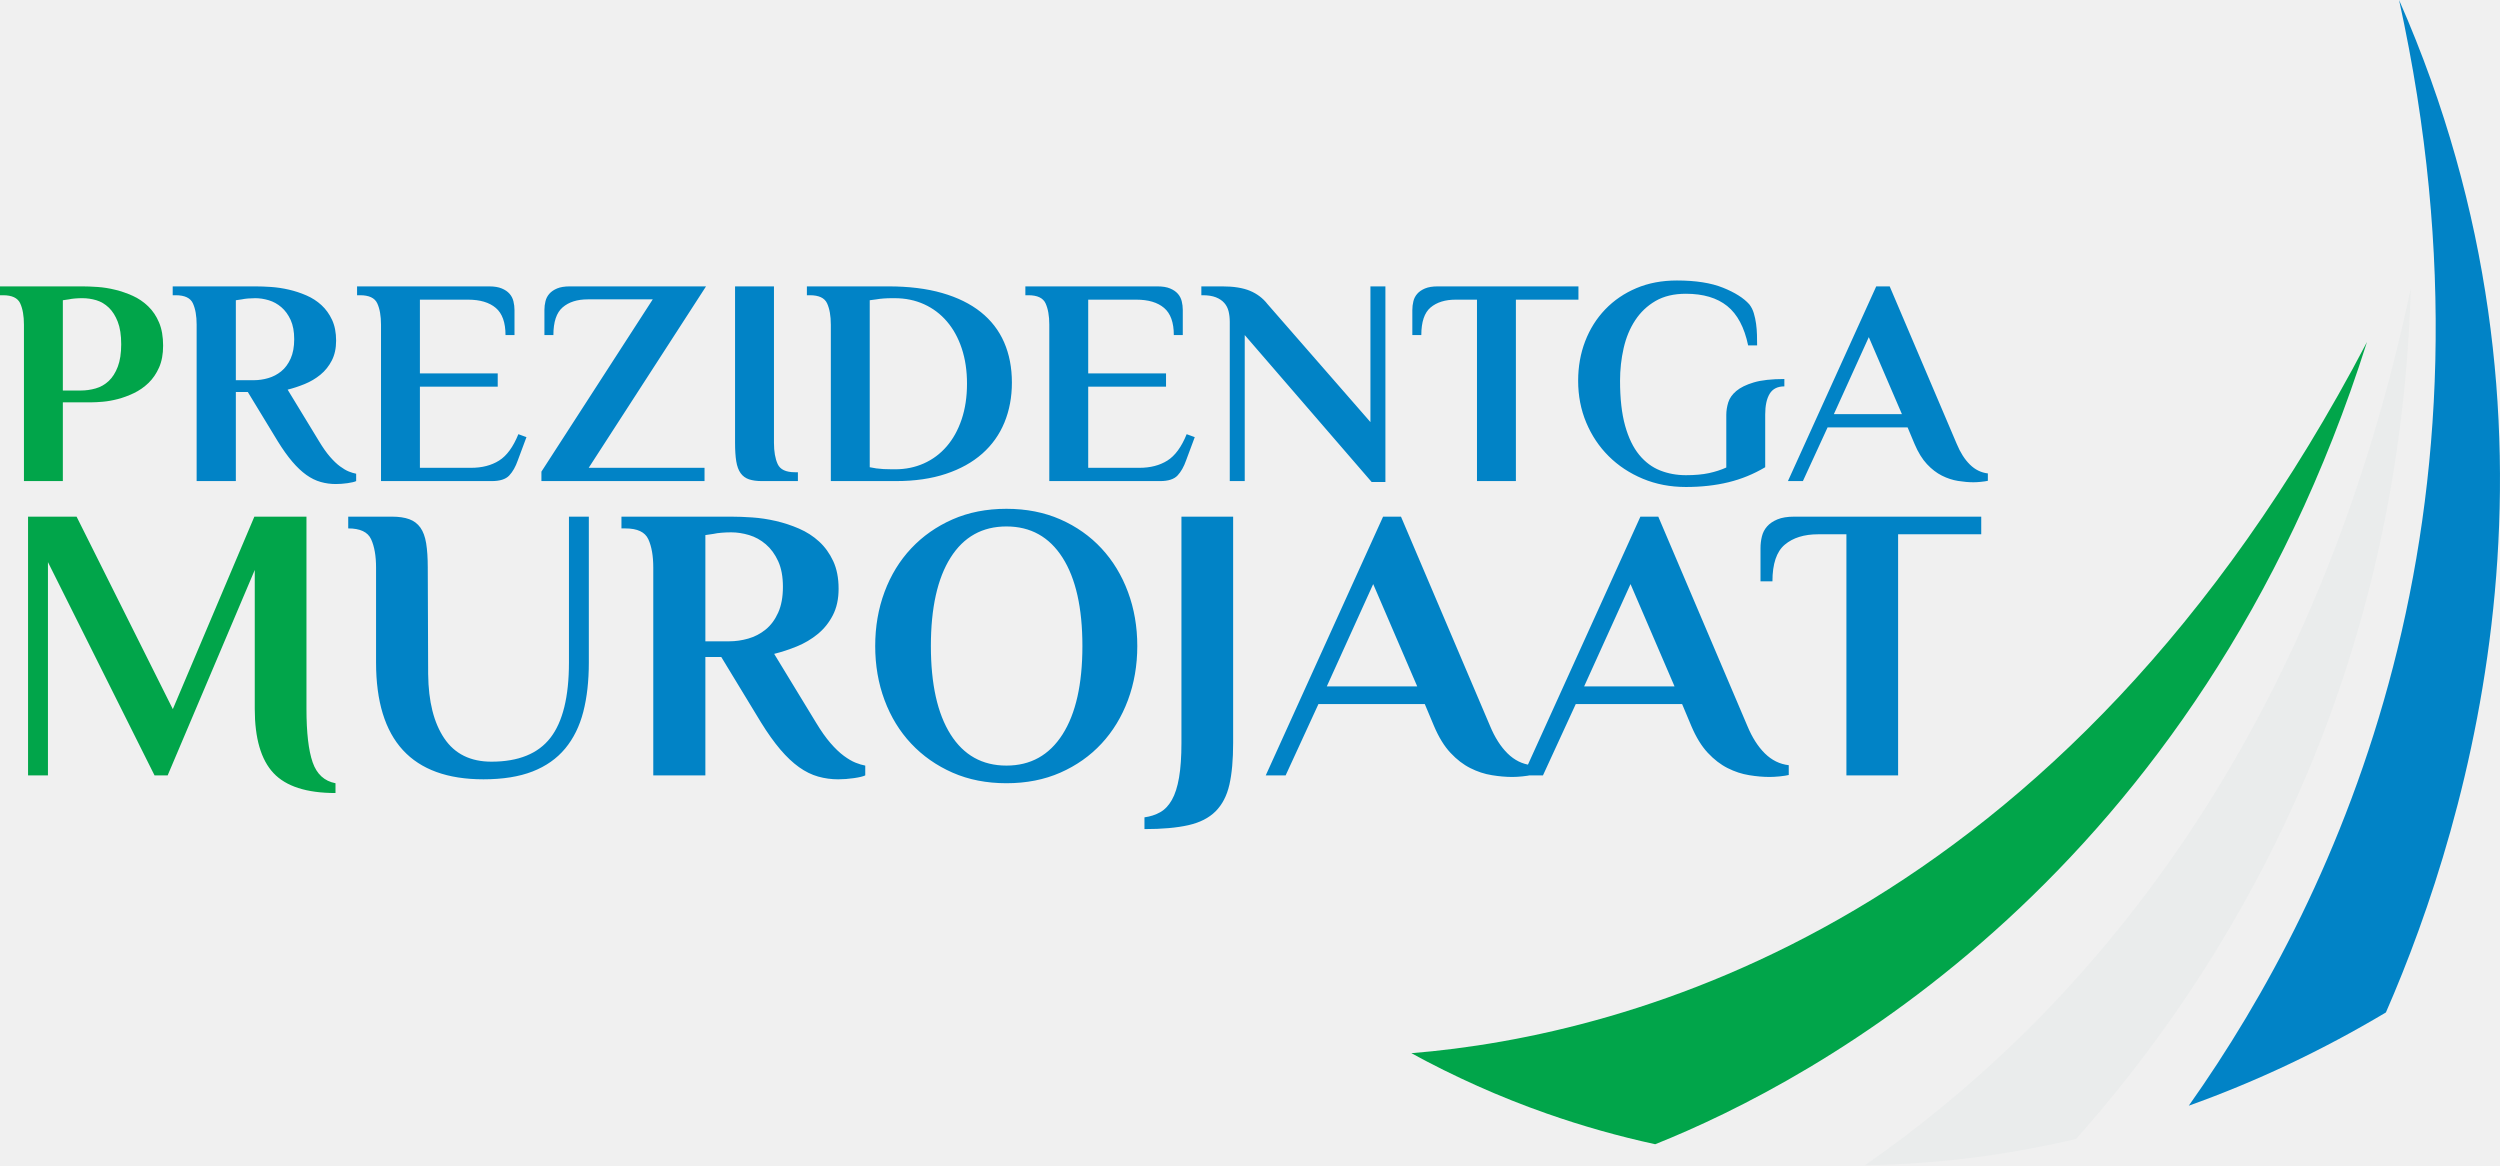
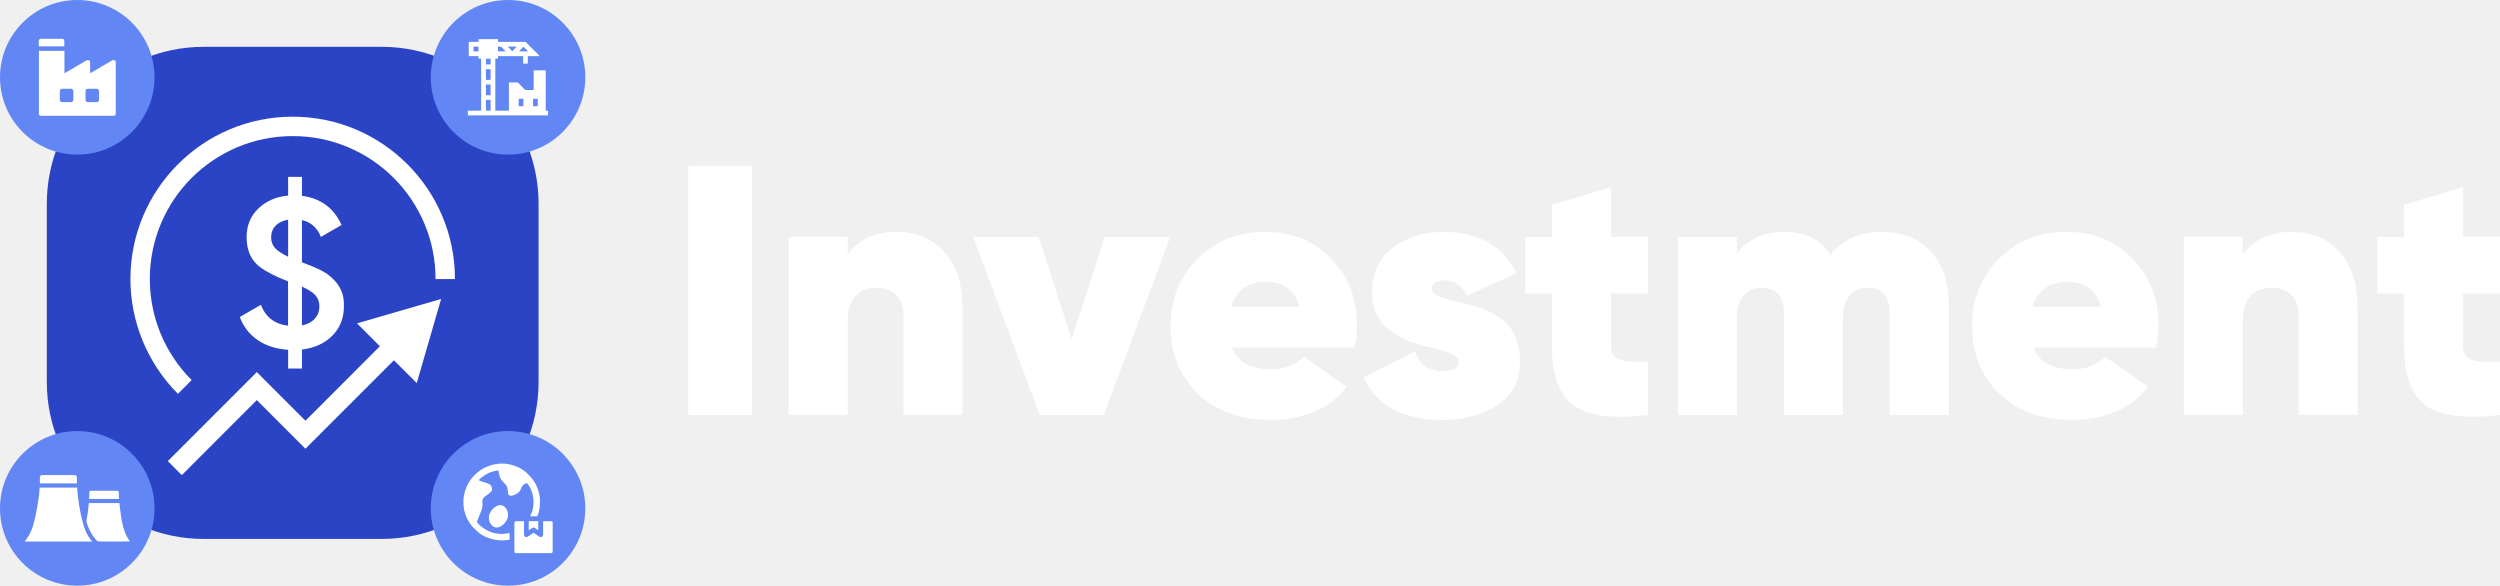
- <svg xmlns="http://www.w3.org/2000/svg" width="236" height="110" viewBox="0 0 236 110" fill="none">
-   <g clip-path="url(#clip0_1343_126065)">
-     <path d="M7.77 28.148C7.544 28.148 7.318 28.157 7.092 28.176C6.866 28.194 6.668 28.222 6.499 28.26C6.291 28.297 6.103 28.324 5.933 28.343V36.865H7.628C8.099 36.865 8.566 36.8 9.027 36.669C9.488 36.54 9.898 36.308 10.256 35.974C10.614 35.639 10.901 35.189 11.117 34.623C11.334 34.057 11.442 33.347 11.442 32.493C11.442 31.639 11.334 30.933 11.117 30.376C10.901 29.819 10.618 29.373 10.27 29.039C9.921 28.706 9.531 28.473 9.098 28.343C8.664 28.213 8.221 28.148 7.77 28.148L7.77 28.148ZM7.77 27.034C8.184 27.034 8.665 27.053 9.21 27.09C9.757 27.127 10.313 27.215 10.877 27.355C11.442 27.493 11.994 27.684 12.53 27.925C13.067 28.167 13.552 28.497 13.986 28.914C14.419 29.332 14.762 29.842 15.016 30.445C15.271 31.049 15.398 31.778 15.398 32.632C15.398 33.431 15.271 34.117 15.016 34.693C14.762 35.268 14.428 35.756 14.014 36.155C13.599 36.554 13.137 36.874 12.629 37.116C12.12 37.357 11.617 37.543 11.118 37.673C10.619 37.802 10.147 37.886 9.705 37.924C9.262 37.961 8.9 37.98 8.617 37.98H5.933V45.414H2.26V30.655C2.26 29.819 2.142 29.146 1.907 28.636C1.672 28.125 1.13 27.87 0.283 27.87H0V27.035H7.769L7.77 27.034H7.77Z" fill="#01A54A" />
-     <path d="M24.101 28.149C23.874 28.149 23.649 28.158 23.422 28.177C23.196 28.195 22.999 28.223 22.829 28.26C22.622 28.297 22.434 28.325 22.264 28.343V35.891H23.959C24.411 35.891 24.863 35.826 25.315 35.696C25.767 35.566 26.177 35.352 26.544 35.055C26.911 34.758 27.208 34.359 27.434 33.858C27.66 33.356 27.773 32.744 27.773 32.02C27.773 31.296 27.66 30.688 27.434 30.196C27.208 29.704 26.916 29.305 26.558 28.998C26.2 28.692 25.805 28.474 25.372 28.344C24.938 28.214 24.515 28.149 24.1 28.149H24.101V28.149ZM23.394 37.005H22.264V45.415H18.563V30.655C18.563 29.82 18.445 29.147 18.21 28.636C17.974 28.125 17.433 27.87 16.585 27.87H16.303V27.034H24.101C24.553 27.034 25.052 27.053 25.598 27.09C26.144 27.127 26.7 27.211 27.265 27.341C27.83 27.471 28.381 27.652 28.917 27.884C29.455 28.116 29.93 28.422 30.345 28.803C30.759 29.184 31.093 29.648 31.347 30.195C31.602 30.743 31.729 31.397 31.729 32.158C31.729 32.883 31.592 33.509 31.319 34.038C31.046 34.567 30.688 35.013 30.245 35.375C29.803 35.737 29.308 36.029 28.762 36.252C28.215 36.475 27.679 36.652 27.152 36.782L30.118 41.655C30.476 42.25 30.82 42.737 31.149 43.117C31.479 43.497 31.794 43.8 32.096 44.022C32.397 44.245 32.675 44.407 32.929 44.51C33.183 44.612 33.414 44.681 33.621 44.719V45.414C33.471 45.489 33.202 45.554 32.816 45.61C32.43 45.665 32.058 45.693 31.7 45.693C31.211 45.693 30.735 45.629 30.274 45.498C29.812 45.368 29.36 45.146 28.917 44.83C28.474 44.514 28.032 44.096 27.59 43.577C27.147 43.057 26.69 42.416 26.22 41.655L23.394 37.005H23.394ZM46.165 27.034C46.656 27.034 47.056 27.099 47.366 27.23C47.678 27.359 47.922 27.526 48.101 27.731C48.28 27.935 48.402 28.172 48.468 28.441C48.534 28.71 48.568 28.984 48.568 29.263V31.63H47.72C47.72 30.441 47.414 29.587 46.802 29.067C46.189 28.548 45.318 28.288 44.188 28.288H39.639V35.25H46.985V36.503H39.639V44.162H44.47C45.506 44.162 46.387 43.934 47.112 43.479C47.838 43.025 48.445 42.194 48.934 40.987L49.698 41.266L48.878 43.466C48.671 44.059 48.403 44.533 48.073 44.886C47.743 45.239 47.193 45.415 46.42 45.415H35.967V30.655C35.967 29.82 35.849 29.147 35.613 28.636C35.378 28.125 34.837 27.87 33.989 27.87H33.707V27.035H46.165V27.034ZM66.649 27.034L55.574 44.162H66.508V45.414H51.11V44.523L61.62 28.26H55.489C54.491 28.26 53.7 28.51 53.116 29.012C52.532 29.513 52.24 30.386 52.24 31.63H51.393V29.262C51.393 28.983 51.426 28.71 51.492 28.441C51.557 28.171 51.68 27.934 51.859 27.731C52.038 27.526 52.282 27.36 52.593 27.229C52.904 27.099 53.305 27.034 53.794 27.034H66.649V27.035L66.649 27.034ZM69.389 27.034H73.062V41.794C73.062 42.63 73.18 43.302 73.415 43.813C73.651 44.324 74.192 44.579 75.04 44.579H75.322V45.415H71.932C71.443 45.415 71.033 45.359 70.703 45.248C70.374 45.136 70.11 44.941 69.912 44.663C69.715 44.384 69.578 44.013 69.502 43.549C69.427 43.085 69.389 42.5 69.389 41.794V27.035V27.034ZM84.222 28.149C83.939 28.149 83.671 28.158 83.417 28.177C83.162 28.195 82.931 28.223 82.725 28.26C82.498 28.297 82.291 28.324 82.103 28.343V44.106C82.292 44.143 82.498 44.18 82.725 44.217C83.12 44.273 83.619 44.301 84.222 44.301H84.504C85.484 44.301 86.388 44.115 87.217 43.744C88.046 43.373 88.762 42.839 89.364 42.142C89.967 41.447 90.438 40.597 90.777 39.595C91.115 38.592 91.285 37.469 91.285 36.225C91.285 34.999 91.121 33.89 90.791 32.897C90.461 31.904 89.995 31.054 89.392 30.349C88.79 29.643 88.069 29.101 87.231 28.72C86.393 28.34 85.465 28.149 84.448 28.149H84.223H84.222L84.222 28.149ZM83.854 27.034C85.794 27.034 87.49 27.243 88.94 27.661C90.39 28.078 91.605 28.677 92.585 29.457C93.564 30.238 94.298 31.189 94.788 32.312C95.278 33.435 95.523 34.702 95.523 36.113C95.523 37.487 95.287 38.745 94.817 39.887C94.346 41.028 93.649 42.007 92.726 42.824C91.803 43.641 90.659 44.277 89.293 44.732C87.928 45.187 86.36 45.414 84.589 45.414H78.43V30.655C78.43 29.819 78.312 29.146 78.077 28.635C77.842 28.125 77.3 27.87 76.453 27.87H76.17V27.034H83.855H83.854ZM109.253 27.034C109.743 27.034 110.143 27.099 110.454 27.23C110.765 27.359 111.01 27.526 111.189 27.731C111.368 27.935 111.49 28.172 111.556 28.441C111.622 28.71 111.655 28.984 111.655 29.263V31.63H110.808C110.808 30.441 110.502 29.587 109.889 29.067C109.277 28.548 108.406 28.288 107.276 28.288H102.727V35.25H110.073V36.503H102.727V44.162H107.558C108.594 44.162 109.474 43.934 110.2 43.479C110.925 43.025 111.532 42.194 112.022 40.987L112.785 41.266L111.966 43.466C111.758 44.059 111.49 44.533 111.161 44.886C110.831 45.239 110.28 45.415 109.508 45.415H99.054V30.655C99.054 29.82 98.936 29.147 98.701 28.636C98.466 28.125 97.924 27.87 97.077 27.87H96.794V27.035H109.253V27.034ZM129.369 39.845V27.034H130.782V45.498H129.482L117.503 31.63V45.415H116.09V30.376C116.09 30.024 116.053 29.694 115.978 29.388C115.903 29.081 115.766 28.816 115.568 28.594C115.37 28.371 115.107 28.195 114.777 28.065C114.447 27.935 114.038 27.87 113.548 27.87H113.407V27.034H115.384C116.458 27.034 117.329 27.174 117.998 27.452C118.666 27.731 119.217 28.148 119.651 28.705L129.369 39.845H129.369ZM149.005 27.034V28.288H143.1V45.414H139.427V28.288H137.421C136.422 28.288 135.632 28.534 135.048 29.025C134.464 29.517 134.172 30.386 134.172 31.63H133.324V29.262C133.324 28.984 133.358 28.71 133.423 28.441C133.489 28.171 133.611 27.935 133.791 27.731C133.97 27.526 134.215 27.36 134.525 27.229C134.836 27.099 135.236 27.034 135.726 27.034H149.005ZM166.635 44.106C165.542 44.756 164.384 45.229 163.159 45.526C161.935 45.823 160.598 45.972 159.147 45.972C157.679 45.972 156.322 45.711 155.079 45.192C153.836 44.672 152.762 43.962 151.858 43.061C150.954 42.161 150.248 41.103 149.739 39.887C149.231 38.67 148.977 37.357 148.977 35.946C148.977 34.609 149.198 33.365 149.64 32.214C150.083 31.063 150.714 30.06 151.533 29.206C152.353 28.352 153.332 27.684 154.472 27.202C155.611 26.718 156.887 26.478 158.3 26.478C160.07 26.478 161.521 26.705 162.651 27.16C163.781 27.614 164.61 28.139 165.137 28.733C165.325 28.975 165.467 29.253 165.56 29.569C165.655 29.884 165.726 30.214 165.773 30.558C165.82 30.901 165.848 31.249 165.858 31.602C165.867 31.955 165.872 32.288 165.872 32.604H165.024C164.666 30.896 164.007 29.657 163.046 28.887C162.086 28.116 160.786 27.731 159.147 27.731C158.018 27.731 157.062 27.959 156.28 28.413C155.498 28.868 154.858 29.476 154.359 30.238C153.86 30.998 153.497 31.875 153.271 32.869C153.045 33.862 152.932 34.888 152.932 35.946C152.932 37.635 153.093 39.051 153.412 40.193C153.732 41.335 154.176 42.249 154.74 42.936C155.305 43.623 155.965 44.115 156.718 44.412C157.471 44.709 158.282 44.858 159.147 44.858C159.995 44.858 160.72 44.793 161.323 44.663C161.926 44.532 162.472 44.356 162.962 44.134V39.176C162.962 38.787 163.022 38.392 163.145 37.993C163.268 37.594 163.522 37.232 163.908 36.907C164.294 36.582 164.845 36.312 165.56 36.099C166.277 35.886 167.237 35.779 168.443 35.779V36.475C167.802 36.475 167.34 36.707 167.058 37.171C166.776 37.635 166.635 38.285 166.635 39.121V44.105V44.106V44.106ZM184.716 41.905C185.055 42.723 185.469 43.373 185.959 43.855C186.449 44.338 187.014 44.616 187.654 44.691V45.386C187.504 45.424 187.292 45.456 187.019 45.484C186.745 45.513 186.505 45.526 186.298 45.526C185.846 45.526 185.361 45.484 184.843 45.401C184.325 45.317 183.816 45.151 183.317 44.9C182.818 44.649 182.348 44.287 181.905 43.814C181.462 43.34 181.071 42.705 180.732 41.906L180.078 40.346H172.525L170.194 45.414H168.781L177.116 27.035H178.387L184.716 41.906L184.716 41.905ZM173.118 39.093H179.541L176.415 31.825L173.118 39.093Z" fill="#0183C6" />
-     <path d="M28.93 66.905C28.93 69.151 29.124 70.835 29.512 71.957C29.9 73.079 30.62 73.739 31.67 73.937V74.862C28.942 74.862 26.99 74.232 25.814 72.975C24.637 71.716 24.049 69.693 24.049 66.905V53.805L15.827 73.196H14.588L4.526 53.064V73.196H2.648V48.772H7.229L16.315 66.942L24.012 48.772H28.93V66.906V66.905Z" fill="#01A54A" />
-     <path d="M40.419 63.649C40.444 66.215 40.95 68.231 41.939 69.7C42.928 71.168 44.411 71.902 46.388 71.902C48.941 71.902 50.799 71.149 51.963 69.644C53.127 68.139 53.709 65.77 53.709 62.539V48.772H55.586V62.539C55.586 64.29 55.411 65.844 55.061 67.201C54.71 68.558 54.141 69.712 53.352 70.662C52.564 71.612 51.538 72.333 50.274 72.827C49.01 73.32 47.464 73.567 45.637 73.567C38.879 73.567 35.5 69.891 35.5 62.539V53.582C35.5 52.472 35.344 51.578 35.03 50.899C34.718 50.221 33.998 49.882 32.872 49.882V48.772H37.002C37.653 48.772 38.197 48.852 38.635 49.012C39.073 49.173 39.423 49.437 39.686 49.808C39.949 50.179 40.13 50.672 40.23 51.288C40.33 51.905 40.381 52.67 40.381 53.583L40.418 63.649L40.419 63.649ZM69.028 50.252C68.727 50.252 68.427 50.264 68.126 50.289C67.826 50.313 67.563 50.35 67.338 50.401C67.062 50.45 66.812 50.487 66.587 50.511V60.54H68.84C69.44 60.54 70.041 60.454 70.642 60.281C71.243 60.108 71.787 59.824 72.274 59.43C72.763 59.035 73.157 58.505 73.457 57.839C73.758 57.173 73.908 56.358 73.908 55.397C73.908 54.433 73.758 53.626 73.457 52.972C73.157 52.318 72.769 51.788 72.293 51.381C71.818 50.974 71.292 50.684 70.717 50.511C70.141 50.339 69.578 50.252 69.027 50.252H69.028ZM68.089 62.021H66.587V73.197H61.669V53.583C61.669 52.472 61.513 51.578 61.199 50.9C60.886 50.221 60.166 49.883 59.041 49.883H58.665V48.772H69.028C69.629 48.772 70.291 48.797 71.017 48.846C71.743 48.896 72.481 49.007 73.232 49.179C73.983 49.352 74.715 49.593 75.429 49.901C76.142 50.21 76.774 50.617 77.325 51.122C77.875 51.628 78.32 52.245 78.657 52.972C78.995 53.7 79.164 54.57 79.164 55.582C79.164 56.544 78.983 57.377 78.62 58.079C78.257 58.783 77.781 59.375 77.193 59.855C76.605 60.337 75.948 60.725 75.223 61.022C74.496 61.318 73.783 61.552 73.082 61.725L77.025 68.201C77.5 68.991 77.957 69.638 78.395 70.144C78.833 70.649 79.252 71.05 79.653 71.347C80.053 71.642 80.421 71.859 80.759 71.995C81.098 72.13 81.404 72.222 81.68 72.272V73.197C81.479 73.296 81.123 73.382 80.609 73.456C80.096 73.53 79.602 73.568 79.126 73.568C78.476 73.568 77.844 73.481 77.231 73.308C76.618 73.135 76.016 72.84 75.429 72.42C74.841 72.001 74.252 71.446 73.664 70.755C73.076 70.064 72.469 69.213 71.843 68.202L68.089 62.021L68.089 62.021ZM102.179 60.984C102.179 57.382 101.553 54.6 100.302 52.639C99.05 50.677 97.286 49.697 95.008 49.697C92.73 49.697 90.972 50.678 89.734 52.639C88.495 54.6 87.875 57.382 87.875 60.984C87.875 64.586 88.495 67.368 89.734 69.329C90.973 71.291 92.73 72.272 95.008 72.272C97.286 72.272 99.05 71.291 100.302 69.329C101.553 67.368 102.179 64.586 102.179 60.984ZM82.619 60.984C82.619 59.158 82.912 57.456 83.501 55.877C84.089 54.298 84.927 52.929 86.016 51.769C87.105 50.61 88.407 49.697 89.921 49.03C91.435 48.365 93.13 48.031 95.008 48.031C96.885 48.031 98.582 48.365 100.096 49.03C101.609 49.697 102.905 50.61 103.981 51.769C105.057 52.929 105.89 54.298 106.478 55.877C107.065 57.456 107.36 59.158 107.36 60.984C107.36 62.81 107.065 64.512 106.478 66.091C105.89 67.67 105.057 69.04 103.981 70.199C102.905 71.359 101.609 72.271 100.096 72.938C98.581 73.604 96.885 73.937 95.008 73.937C93.13 73.937 91.435 73.604 89.921 72.938C88.407 72.271 87.105 71.359 86.016 70.199C84.927 69.04 84.089 67.67 83.501 66.091C82.912 64.512 82.619 62.81 82.619 60.984ZM116.408 70.125C116.408 71.729 116.29 73.049 116.052 74.085C115.814 75.121 115.382 75.953 114.757 76.583C114.131 77.212 113.274 77.65 112.185 77.896C111.096 78.143 109.714 78.267 108.037 78.267V77.157C108.587 77.082 109.082 76.922 109.519 76.676C109.957 76.429 110.327 76.04 110.627 75.51C110.927 74.979 111.152 74.276 111.302 73.4C111.453 72.524 111.528 71.433 111.528 70.125V48.772H116.408V70.125V70.126V70.125ZM140.662 68.534C141.113 69.619 141.663 70.483 142.314 71.124C142.965 71.766 143.716 72.136 144.566 72.234V73.16C144.366 73.209 144.085 73.252 143.722 73.29C143.359 73.327 143.04 73.345 142.764 73.345C142.164 73.345 141.519 73.29 140.831 73.177C140.143 73.067 139.467 72.845 138.803 72.511C138.14 72.179 137.514 71.698 136.926 71.068C136.338 70.439 135.819 69.594 135.369 68.533L134.499 66.461H124.462L121.364 73.196H119.487L130.563 48.772H132.253L140.662 68.534H140.662ZM125.25 64.796H133.785L129.63 55.137L125.25 64.796ZM164.953 68.534C165.404 69.619 165.954 70.483 166.605 71.124C167.256 71.766 168.007 72.136 168.858 72.234V73.16C168.657 73.209 168.376 73.252 168.013 73.29C167.65 73.327 167.331 73.345 167.055 73.345C166.455 73.345 165.81 73.29 165.121 73.177C164.433 73.067 163.758 72.845 163.094 72.511C162.431 72.179 161.805 71.698 161.217 71.068C160.629 70.439 160.11 69.594 159.66 68.533L158.79 66.461H148.753L145.656 73.196H143.778L154.854 48.772H156.543L164.953 68.534ZM149.541 64.796H158.076L153.922 55.137L149.542 64.796H149.541ZM187.029 48.772V50.437H179.182V73.196H174.301V50.437H171.636C170.309 50.437 169.258 50.764 168.482 51.418C167.706 52.071 167.318 53.224 167.318 54.878H166.192V51.732C166.192 51.361 166.235 50.998 166.323 50.641C166.411 50.283 166.573 49.968 166.811 49.697C167.049 49.425 167.374 49.203 167.787 49.031C168.2 48.858 168.732 48.772 169.383 48.772H187.028H187.029V48.772Z" fill="#0183C6" />
-     <path fill-rule="evenodd" clip-rule="evenodd" d="M206.621 104.378C213.016 102.092 219.25 99.141 225.23 95.574C233.308 77.078 244.15 40.181 226.472 0C237.192 48.801 220.86 84.252 206.621 104.378Z" fill="#0183C6" />
-     <path fill-rule="evenodd" clip-rule="evenodd" d="M176.047 109.999C182.74 109.909 189.414 109.062 195.978 107.52C209.849 91.939 226.448 65.455 227.584 27.197C218.123 71.958 195.223 96.689 176.047 109.999H176.047Z" fill="#EAECEC" />
-     <path fill-rule="evenodd" clip-rule="evenodd" d="M146.033 105.126C149.411 106.312 152.822 107.269 156.251 108.016C171.202 102.04 207.425 82.782 223.442 32.288C194.683 87.239 153.581 97.771 133.232 99.421C137.287 101.638 141.555 103.555 146.033 105.127L146.033 105.126H146.033Z" fill="#01A54A" />
+ <svg xmlns="http://www.w3.org/2000/svg" width="461" height="108" viewBox="0 0 461 108" fill="none">
+   <g clip-path="url(#clip0_3390_3916)">
+     <path fill-rule="evenodd" clip-rule="evenodd" d="M126.925 76.512V30.567H138.664V76.512H126.925ZM165.423 42.768C169.051 42.768 171.973 44.009 174.174 46.478C176.388 48.948 177.482 52.418 177.482 56.877V76.498H166.597V58.252C166.597 56.583 166.157 55.315 165.29 54.407C164.409 53.513 163.209 53.059 161.688 53.059C159.981 53.059 158.66 53.58 157.726 54.607C156.792 55.635 156.312 57.117 156.312 59.039V76.498H145.427V43.675H156.312V46.959C158.286 44.156 161.315 42.754 165.436 42.754L165.423 42.768ZM197.625 62.523L203.721 43.689H215.793L203.521 76.512H191.715L179.443 43.689H191.515L197.611 62.523H197.625ZM249.769 64.098H227.145C228.239 66.768 230.693 68.102 234.495 68.102C236.816 68.102 238.804 67.342 240.458 65.806L248.328 71.319C245.14 75.391 240.431 77.419 234.228 77.419C228.679 77.419 224.21 75.804 220.849 72.561C217.527 69.277 215.86 65.139 215.86 60.16C215.86 55.181 217.501 51.084 220.782 47.76C224.064 44.436 228.239 42.768 233.308 42.768C238.377 42.768 242.245 44.409 245.447 47.693C248.635 50.937 250.236 55.048 250.236 60.027C250.236 61.562 250.089 62.91 249.782 64.098H249.769ZM227.012 56.556H239.604C238.777 53.499 236.723 51.965 233.441 51.965C230.16 51.965 227.932 53.499 227.012 56.556ZM264.002 53.273C264.002 53.847 264.469 54.314 265.416 54.688C266.35 55.061 267.79 55.462 269.711 55.902C271.019 56.169 272.233 56.503 273.353 56.917C274.474 57.331 275.581 57.918 276.701 58.692C277.822 59.453 278.689 60.507 279.329 61.842C279.969 63.177 280.276 64.699 280.276 66.407C280.276 70.211 278.876 72.988 276.074 74.737C273.233 76.525 269.911 77.433 266.11 77.433C258.76 77.433 253.864 74.83 251.423 69.624L260.934 64.832C261.761 67.235 263.468 68.436 266.056 68.436C268.031 68.436 269.004 67.849 269.004 66.661C269.004 66.087 268.551 65.62 267.657 65.246C266.763 64.872 265.323 64.445 263.362 63.965C262.054 63.697 260.854 63.337 259.787 62.883C258.72 62.429 257.626 61.829 256.505 61.081C255.385 60.334 254.531 59.346 253.917 58.091C253.304 56.85 252.997 55.408 252.997 53.793C252.997 50.296 254.291 47.586 256.865 45.651C259.44 43.729 262.548 42.768 266.176 42.768C272.606 42.768 277.115 45.304 279.689 50.376L270.512 54.514C269.551 52.632 268.191 51.697 266.443 51.697C264.829 51.697 264.015 52.218 264.015 53.273H264.002ZM303.887 43.689V54.127H297.071V63.644C297.071 65.046 297.564 65.927 298.551 66.3C299.539 66.674 301.313 66.794 303.901 66.661V76.512C297.431 77.299 292.842 76.712 290.121 74.737C287.493 72.681 286.186 69.064 286.186 63.911V54.127H281.263V43.689H286.186V37.775L297.071 34.492V43.675H303.887V43.689ZM347.054 42.768C350.856 42.768 353.87 43.982 356.071 46.412C358.286 48.841 359.38 52.178 359.38 56.423V76.512H348.428V57.678C348.428 54.621 347.067 53.086 344.359 53.086C342.919 53.086 341.798 53.566 341.011 54.527C340.224 55.488 339.837 56.85 339.837 58.599V76.512H328.952V57.678C328.952 54.621 327.578 53.086 324.817 53.086C323.376 53.086 322.256 53.566 321.469 54.527C320.682 55.488 320.281 56.85 320.281 58.599V76.512H309.396V43.689H320.281V46.772C322.296 44.102 325.244 42.768 329.139 42.768C333.034 42.768 335.702 44.169 337.529 46.972C339.797 44.169 342.972 42.768 347.04 42.768H347.054ZM397.557 64.098H374.933C376.027 66.768 378.482 68.102 382.283 68.102C384.605 68.102 386.592 67.342 388.246 65.806L396.117 71.319C392.928 75.391 388.22 77.419 382.017 77.419C376.467 77.419 371.999 75.804 368.637 72.561C365.316 69.277 363.648 65.139 363.648 60.16C363.648 55.181 365.289 51.084 368.57 47.76C371.852 44.436 376.027 42.768 381.096 42.768C386.165 42.768 390.034 44.409 393.235 47.693C396.423 50.937 398.024 55.048 398.024 60.027C398.024 61.562 397.877 62.91 397.571 64.098H397.557ZM374.8 56.556H387.393C386.565 53.499 384.511 51.965 381.23 51.965C377.948 51.965 375.72 53.499 374.8 56.556ZM422.689 42.768C426.317 42.768 429.239 44.009 431.44 46.478C433.654 48.948 434.748 52.418 434.748 56.877V76.498H423.863V58.252C423.863 56.583 423.422 55.315 422.555 54.407C421.688 53.499 420.474 53.059 418.954 53.059C417.246 53.059 415.926 53.58 414.992 54.607C414.058 55.635 413.578 57.117 413.578 59.039V76.498H402.693V43.675H413.578V46.959C415.552 44.156 418.58 42.754 422.702 42.754L422.689 42.768ZM461 43.689V54.127H454.183V63.644C454.183 65.046 454.677 65.927 455.664 66.3C456.651 66.674 458.425 66.794 461.013 66.661V76.512C454.544 77.299 449.955 76.712 447.234 74.737C444.606 72.681 443.298 69.064 443.298 63.911V54.127H438.376V43.689H443.298V37.775L454.183 34.492V43.675H461V43.689Z" fill="white" />
+     <path d="M37.551 8.636H70.393C86.347 8.636 99.313 21.597 99.313 37.575V70.438C99.313 86.403 86.36 99.377 70.393 99.377H37.551C21.597 99.377 8.631 86.416 8.631 70.438V37.575C8.631 21.611 21.584 8.636 37.551 8.636Z" fill="#2B44C6" />
+     <path d="M14.247 0C22.117 0 28.493 6.394 28.493 14.256C28.493 22.131 22.104 28.512 14.247 28.512C6.39 28.512 0 22.131 0 14.256C0 6.394 6.39 0 14.247 0Z" fill="#6287F4" />
+     <path d="M28.493 93.744C28.493 85.871 22.115 79.488 14.247 79.488C6.378 79.488 0 85.871 0 93.744C0 101.617 6.378 108 14.247 108C22.115 108 28.493 101.617 28.493 93.744Z" fill="#6287F4" />
+     <path d="M107.93 93.744C107.93 85.871 101.551 79.488 93.683 79.488C85.815 79.488 79.436 85.871 79.436 93.744C79.436 101.617 85.815 108 93.683 108C101.551 108 107.93 101.617 107.93 93.744Z" fill="#6287F4" />
+     <path d="M107.93 14.256C107.93 6.383 101.551 0 93.683 0C85.815 0 79.436 6.383 79.436 14.256C79.436 22.129 85.815 28.512 93.683 28.512C101.551 28.512 107.93 22.129 107.93 14.256Z" fill="#6287F4" />
+     <path fill-rule="evenodd" clip-rule="evenodd" d="M32.815 72.627C30.014 69.824 27.826 66.514 26.332 62.91C24.838 59.306 24.051 55.422 24.051 51.457C24.051 43.195 27.399 35.706 32.815 30.287C38.231 24.868 45.701 21.517 53.972 21.517C62.242 21.517 69.712 24.868 75.128 30.287C80.544 35.706 83.892 43.181 83.892 51.457H80.317C80.317 44.182 77.369 37.589 72.607 32.81C67.845 28.045 61.255 25.095 53.972 25.095C46.688 25.095 40.112 28.045 35.337 32.81C30.574 37.575 27.626 44.169 27.626 51.457C27.626 54.968 28.32 58.385 29.627 61.548C30.934 64.699 32.869 67.609 35.337 70.091L32.815 72.614V72.627Z" fill="white" />
+     <path fill-rule="evenodd" clip-rule="evenodd" d="M63.416 56.489C63.416 58.665 62.709 60.454 61.295 61.882C59.881 63.31 58.014 64.165 55.679 64.458V67.956H53.132V64.498C50.957 64.365 49.103 63.778 47.556 62.736C46.008 61.695 44.901 60.267 44.221 58.452L48.102 56.209C48.996 58.492 50.664 59.773 53.118 60.053V51.884C50.864 51.017 49.13 50.136 47.902 49.215C46.275 47.96 45.475 46.145 45.475 43.755C45.475 41.58 46.208 39.804 47.676 38.416C49.116 37.055 50.931 36.267 53.132 36.067V32.61H55.679V36.107C59.161 36.574 61.589 38.376 62.976 41.486L59.174 43.689C58.494 41.993 57.333 40.952 55.679 40.592V48.361C56.666 48.748 57.307 49.001 57.56 49.108C59.134 49.735 60.268 50.376 60.975 51.03C62.723 52.525 63.536 54.34 63.403 56.489H63.416ZM49.997 43.769C49.997 44.556 50.237 45.21 50.704 45.731C51.171 46.251 51.984 46.785 53.132 47.346V40.512C52.158 40.672 51.397 41.032 50.837 41.606C50.277 42.18 49.997 42.901 49.997 43.769ZM55.679 52.872V60.013C56.693 59.8 57.493 59.386 58.054 58.759C58.614 58.131 58.894 57.384 58.894 56.516C58.894 55.648 58.641 54.981 58.147 54.434C57.654 53.887 56.827 53.366 55.679 52.859V52.872Z" fill="white" />
+     <path fill-rule="evenodd" clip-rule="evenodd" d="M58.054 75.858L70.046 63.844L65.831 59.626L81.344 55.128L76.849 70.638L72.634 66.434L60.628 78.434L56.319 82.745L47.355 73.775L33.576 87.564L33.522 87.617L30.948 85.028L31.015 84.961L47.355 68.61L56.319 77.579L58.054 75.858Z" fill="white" />
+     <path fill-rule="evenodd" clip-rule="evenodd" d="M89.602 18.421H90.469V20.409H89.602V18.421ZM98.299 18.22H99.166V19.582H98.299V18.22ZM95.644 18.22H96.511V19.582H95.644V18.22ZM89.602 15.591H90.469V17.553H89.602V15.591ZM89.602 12.761H90.469V14.723H89.602V12.761ZM89.602 10.825H90.469V11.893H89.602V10.825ZM96.525 8.623L97.378 9.464H95.698L96.525 8.623ZM91.816 8.596H92.336C92.43 8.596 92.71 8.93 92.79 9.01C92.91 9.13 93.15 9.344 93.23 9.464H91.816V8.596ZM87.307 8.596H88.228V9.464H87.307V8.596ZM93.63 8.596H95.284L94.457 9.437L93.63 8.596ZM88.228 7.715H86.44V10.345H88.228V10.812H88.721V20.409H86.267V21.277H101.06V20.409H100.633V12.975H98.406V16.592H96.898C96.765 16.592 95.564 15.204 95.431 15.204H93.843V20.409H91.336V10.812H91.829V10.345H96.458V11.733H97.325V10.345H99.499C99.459 10.211 98.326 9.13 98.206 9.01C97.979 8.783 97.779 8.583 97.552 8.356C97.458 8.263 96.952 7.715 96.871 7.715H91.843V7.221H88.254V7.715H88.228Z" fill="white" />
+     <path fill-rule="evenodd" clip-rule="evenodd" d="M85.453 92.316C85.453 93.744 85.586 94.345 86.106 95.559C86.2 95.773 86.293 95.92 86.4 96.107C86.507 96.294 86.6 96.454 86.733 96.627C86.867 96.801 86.96 96.934 87.107 97.108L88.187 98.162C88.281 98.243 88.347 98.282 88.441 98.349C88.614 98.469 88.774 98.576 88.948 98.683C89.121 98.79 89.308 98.897 89.495 98.977C90.842 99.577 92.469 99.844 93.977 99.497V98.282C93.977 98.282 93.029 98.443 92.616 98.469C92.389 98.483 92.296 98.443 92.096 98.429C91.469 98.416 90.842 98.243 90.375 98.056C89.521 97.735 88.414 96.961 87.947 96.254L88.214 95.493C88.481 94.839 88.974 93.851 88.974 93.17C88.974 92.396 88.734 92.076 89.548 91.462C89.895 91.208 90.735 90.687 90.735 90.3C90.735 89.593 90.428 89.313 89.761 89.072C89.241 88.885 88.681 88.805 88.281 88.538C88.481 88.245 89.188 87.737 89.495 87.551C90.135 87.163 90.762 86.937 91.535 86.803C91.602 86.803 91.682 86.776 91.762 86.763C92.016 86.723 91.896 86.683 92.002 87.31C92.162 88.178 92.416 88.498 93.003 89.099C93.19 89.286 93.363 89.459 93.47 89.726C93.83 90.634 93.443 91.208 94.017 91.382C94.323 91.475 94.657 91.355 94.91 91.235C96.284 90.621 95.871 90.033 96.458 89.473C96.644 89.286 96.911 89.152 97.205 89.072L97.658 89.766C97.792 89.98 97.925 90.314 98.019 90.554C98.512 91.875 98.512 93.317 98.019 94.612C97.938 94.812 97.818 95.026 97.778 95.213H99.059C99.472 94.358 99.579 93.344 99.579 92.303C99.579 91.048 99.032 89.473 98.299 88.498C97.565 87.524 96.671 86.656 95.537 86.149C93.51 85.241 91.576 85.268 89.534 86.149C89.321 86.243 89.174 86.336 88.988 86.443C88.787 86.563 88.654 86.643 88.481 86.776C87.8 87.297 87.28 87.751 86.76 88.485C86.546 88.792 86.293 89.192 86.133 89.553C85.813 90.287 85.466 91.261 85.466 92.316H85.453Z" fill="white" />
+     <path fill-rule="evenodd" clip-rule="evenodd" d="M94.857 96.4V101.7C94.857 101.873 94.977 101.993 95.15 101.993H101.62C101.793 101.993 101.914 101.873 101.914 101.7V96.4C101.914 96.227 101.793 96.107 101.62 96.107H100.153V98.536C100.153 98.843 99.939 99.057 99.713 99.057C99.552 99.057 99.166 98.763 99.032 98.669C98.805 98.523 98.605 98.389 98.392 98.242C98.178 98.389 97.978 98.523 97.752 98.669C97.458 98.87 97.058 99.257 96.751 98.897C96.684 98.816 96.631 98.683 96.631 98.536V96.107H95.164C94.99 96.107 94.87 96.227 94.87 96.4H94.857Z" fill="white" />
+     <path fill-rule="evenodd" clip-rule="evenodd" d="M90.148 95.359C90.148 95.933 90.201 96.24 90.561 96.721C91.695 98.243 93.683 96.28 93.683 95.066C93.683 94.492 93.63 94.185 93.269 93.704C92.135 92.183 90.148 94.131 90.148 95.359Z" fill="white" />
+     <path fill-rule="evenodd" clip-rule="evenodd" d="M97.498 97.789C97.645 97.695 98.205 97.268 98.379 97.268C98.552 97.268 99.112 97.682 99.259 97.789V96.094H97.498V97.789Z" fill="white" />
+     <path fill-rule="evenodd" clip-rule="evenodd" d="M15.767 18.34V16.872C15.767 16.605 15.887 16.378 16.181 16.378H17.848C18.142 16.378 18.262 16.605 18.262 16.872V18.34C18.262 18.607 18.142 18.834 17.848 18.834H16.181C15.887 18.834 15.767 18.607 15.767 18.34ZM11.032 18.34V16.872C11.032 16.739 11.072 16.605 11.125 16.525C11.192 16.445 11.312 16.378 11.445 16.378H13.113C13.246 16.378 13.366 16.432 13.419 16.512C13.486 16.592 13.526 16.739 13.526 16.872V18.34C13.526 18.474 13.486 18.607 13.433 18.688C13.366 18.767 13.246 18.834 13.113 18.834H11.445C11.152 18.834 11.032 18.607 11.032 18.34ZM7.15 20.997C7.15 21.17 7.337 21.357 7.51 21.357H20.983C21.156 21.357 21.343 21.17 21.343 20.997V11.426C21.343 11.199 21.143 11.066 20.876 11.066C20.77 11.066 20.449 11.266 20.329 11.346L16.621 13.508V11.426C16.594 11.146 16.381 11.066 16.154 11.066C16.007 11.066 14.127 12.214 14.006 12.28L11.885 13.508V9.384H7.177V20.997H7.15Z" fill="white" />
+     <path fill-rule="evenodd" clip-rule="evenodd" d="M7.15 7.515V8.543H11.859V7.515C11.859 7.341 11.672 7.155 11.499 7.155H7.51C7.337 7.155 7.15 7.341 7.15 7.515Z" fill="white" />
+     <path fill-rule="evenodd" clip-rule="evenodd" d="M4.575 99.858H16.994L16.661 99.431C16.541 99.27 16.434 99.124 16.328 98.95C16.141 98.63 15.941 98.283 15.78 97.909C15.114 96.361 14.527 93.197 14.353 91.395L14.22 89.913H7.297C7.297 91.502 6.603 95.159 6.176 96.681C6.043 97.148 5.923 97.442 5.763 97.842C5.562 98.349 5.242 98.937 4.909 99.377C4.775 99.551 4.669 99.657 4.562 99.844L4.575 99.858Z" fill="white" />
+     <path fill-rule="evenodd" clip-rule="evenodd" d="M15.94 95.933C15.94 96.681 16.754 98.336 17.288 99.03C17.408 99.19 17.835 99.724 17.995 99.804C18.195 99.911 23.224 99.844 23.931 99.844C23.891 99.698 23.811 99.644 23.731 99.524C22.637 97.815 22.397 95.746 22.13 93.811C22.103 93.637 22.09 93.424 22.077 93.29C22.05 93.103 22.023 92.917 22.023 92.77H16.381L16.207 94.358C16.154 94.652 16.127 94.839 16.087 95.146C16.047 95.373 15.954 95.653 15.954 95.92L15.94 95.933Z" fill="white" />
+     <path fill-rule="evenodd" clip-rule="evenodd" d="M7.35 88.138V89.139H14.18C14.18 88.378 14.327 87.604 13.793 87.604H7.684C7.457 87.604 7.35 87.898 7.35 88.125V88.138Z" fill="white" />
+     <path fill-rule="evenodd" clip-rule="evenodd" d="M16.421 92.009H21.957C21.957 91.649 21.903 91.462 21.903 91.155C21.903 91.048 21.97 90.487 21.623 90.487H16.754C16.421 90.487 16.461 90.968 16.474 91.115C16.474 91.448 16.421 91.649 16.421 92.022V92.009Z" fill="white" />
  </g>
  <defs>
-     <clipPath id="clip0_1343_126065">
-       <rect width="236" height="110" fill="white" />
+     <clipPath id="clip0_3390_3916">
+       <rect width="461" height="108" fill="white" />
    </clipPath>
  </defs>
</svg>
